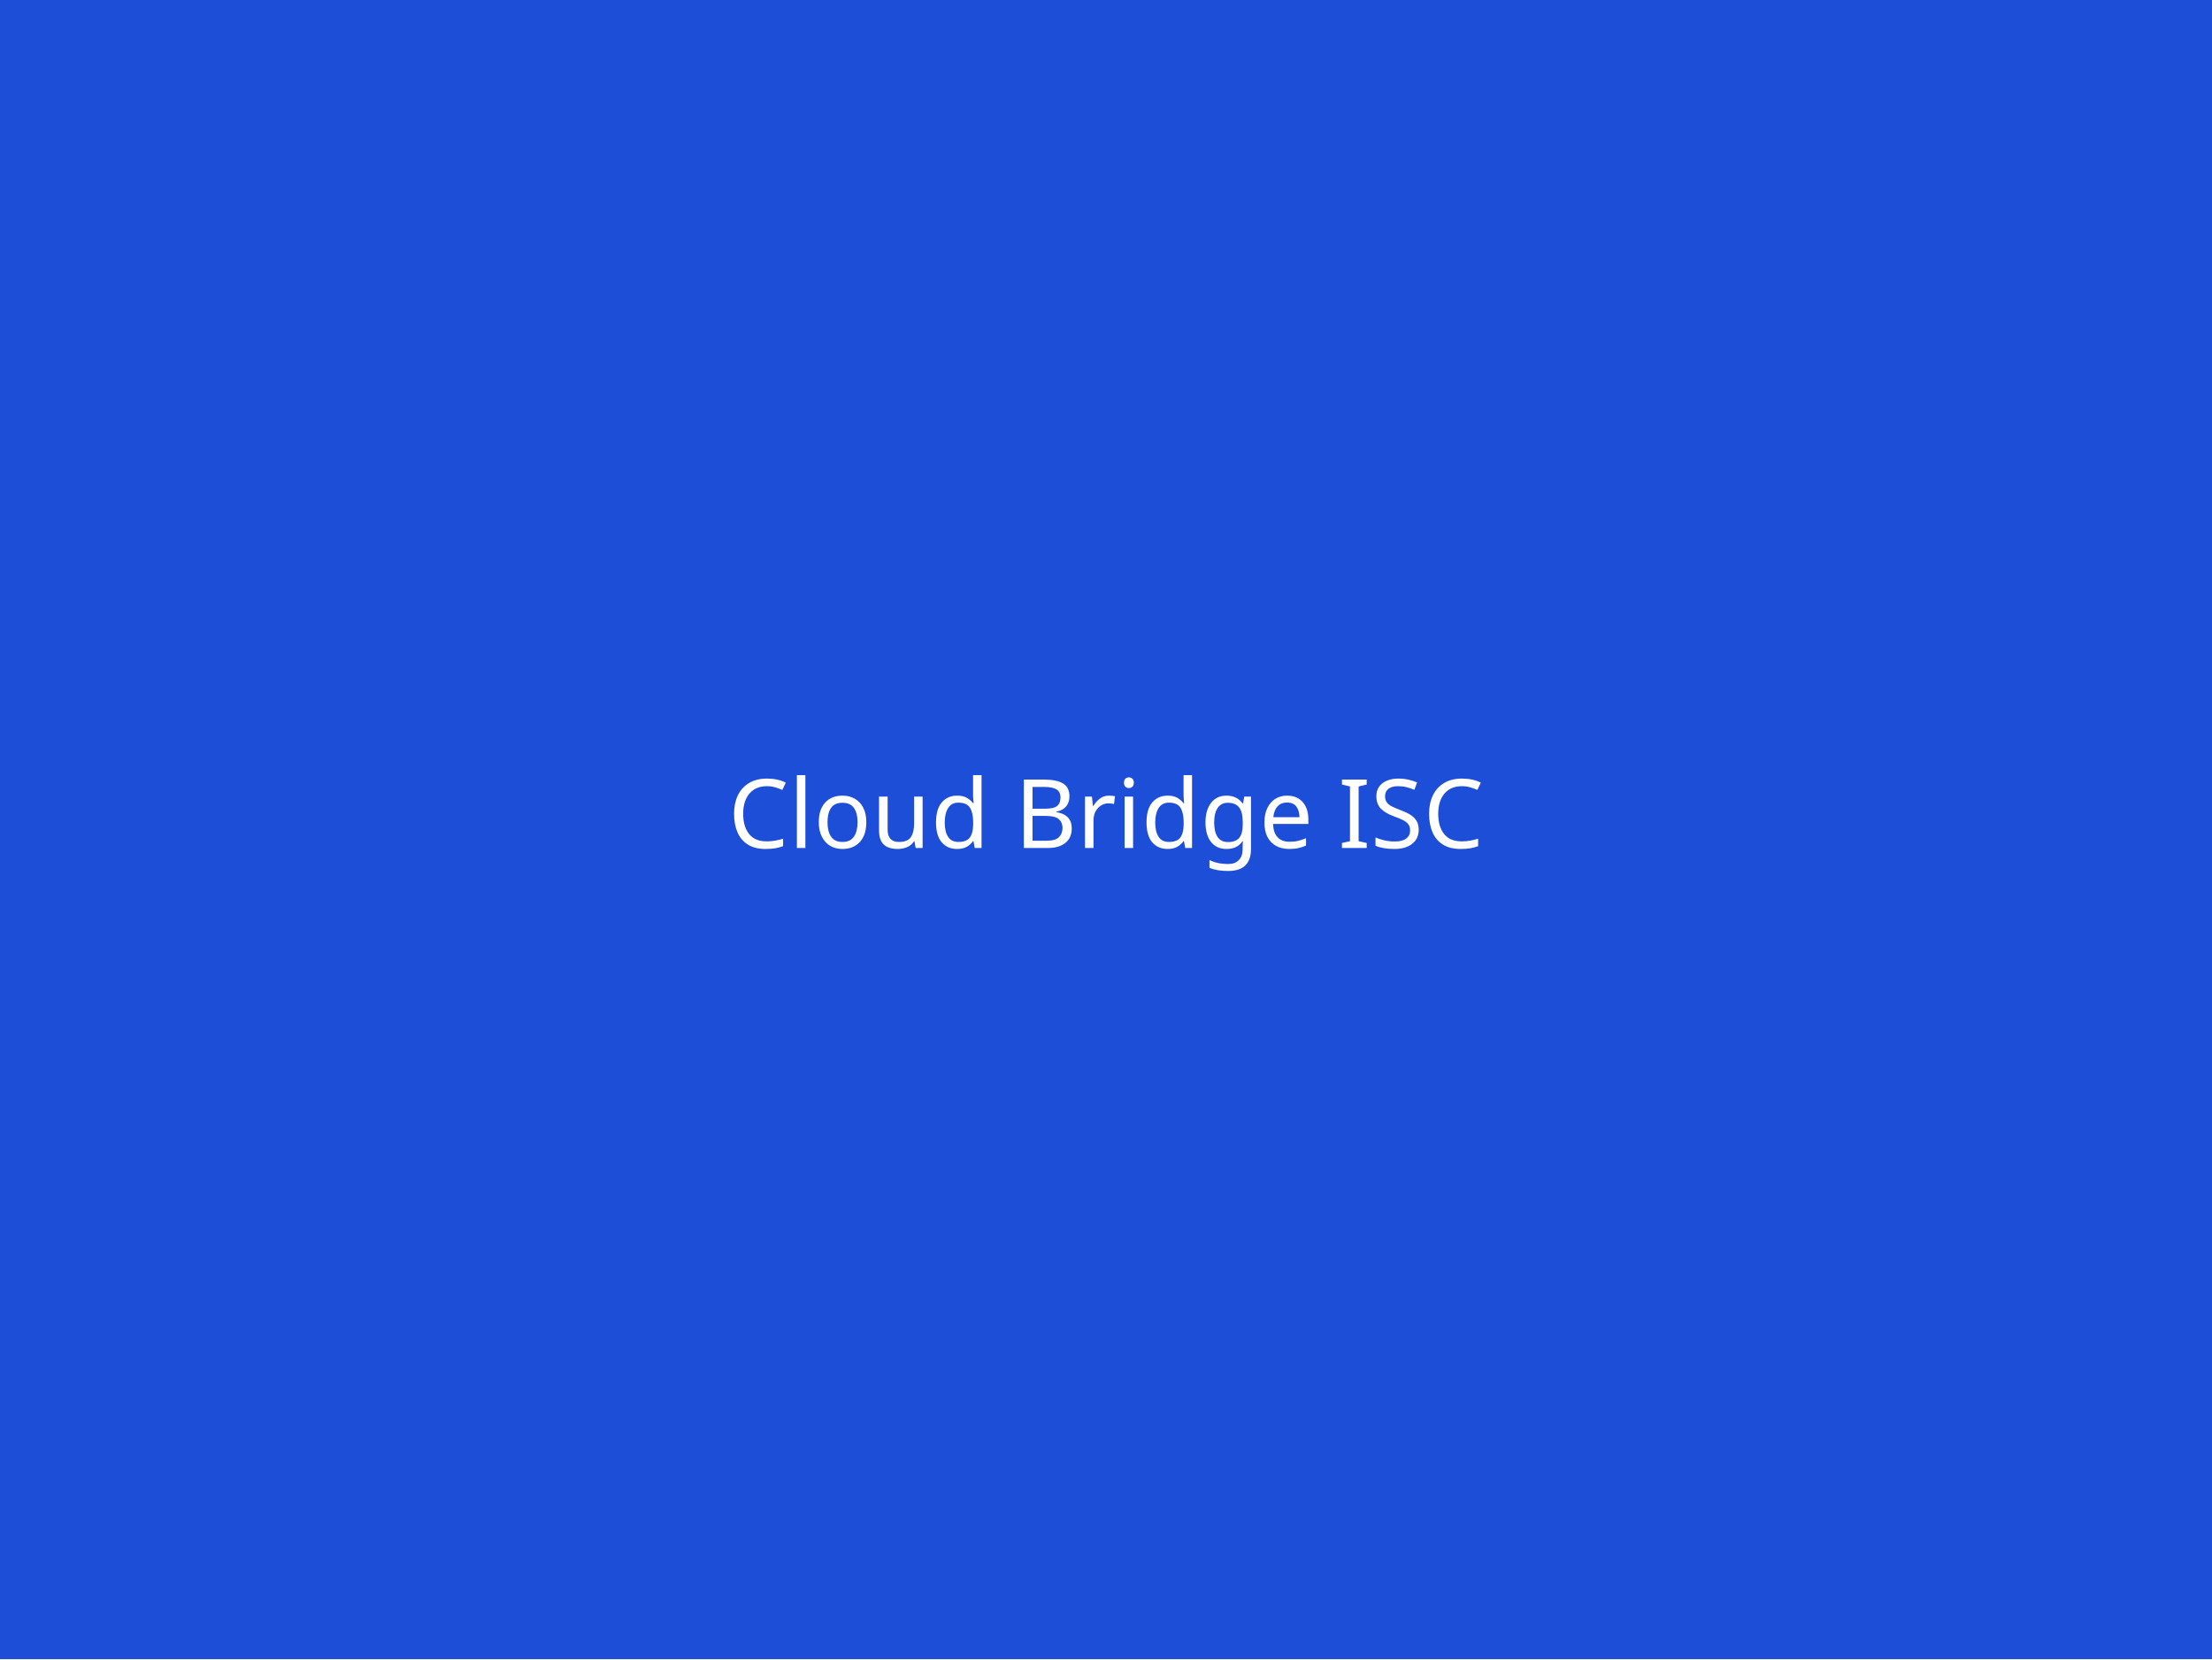
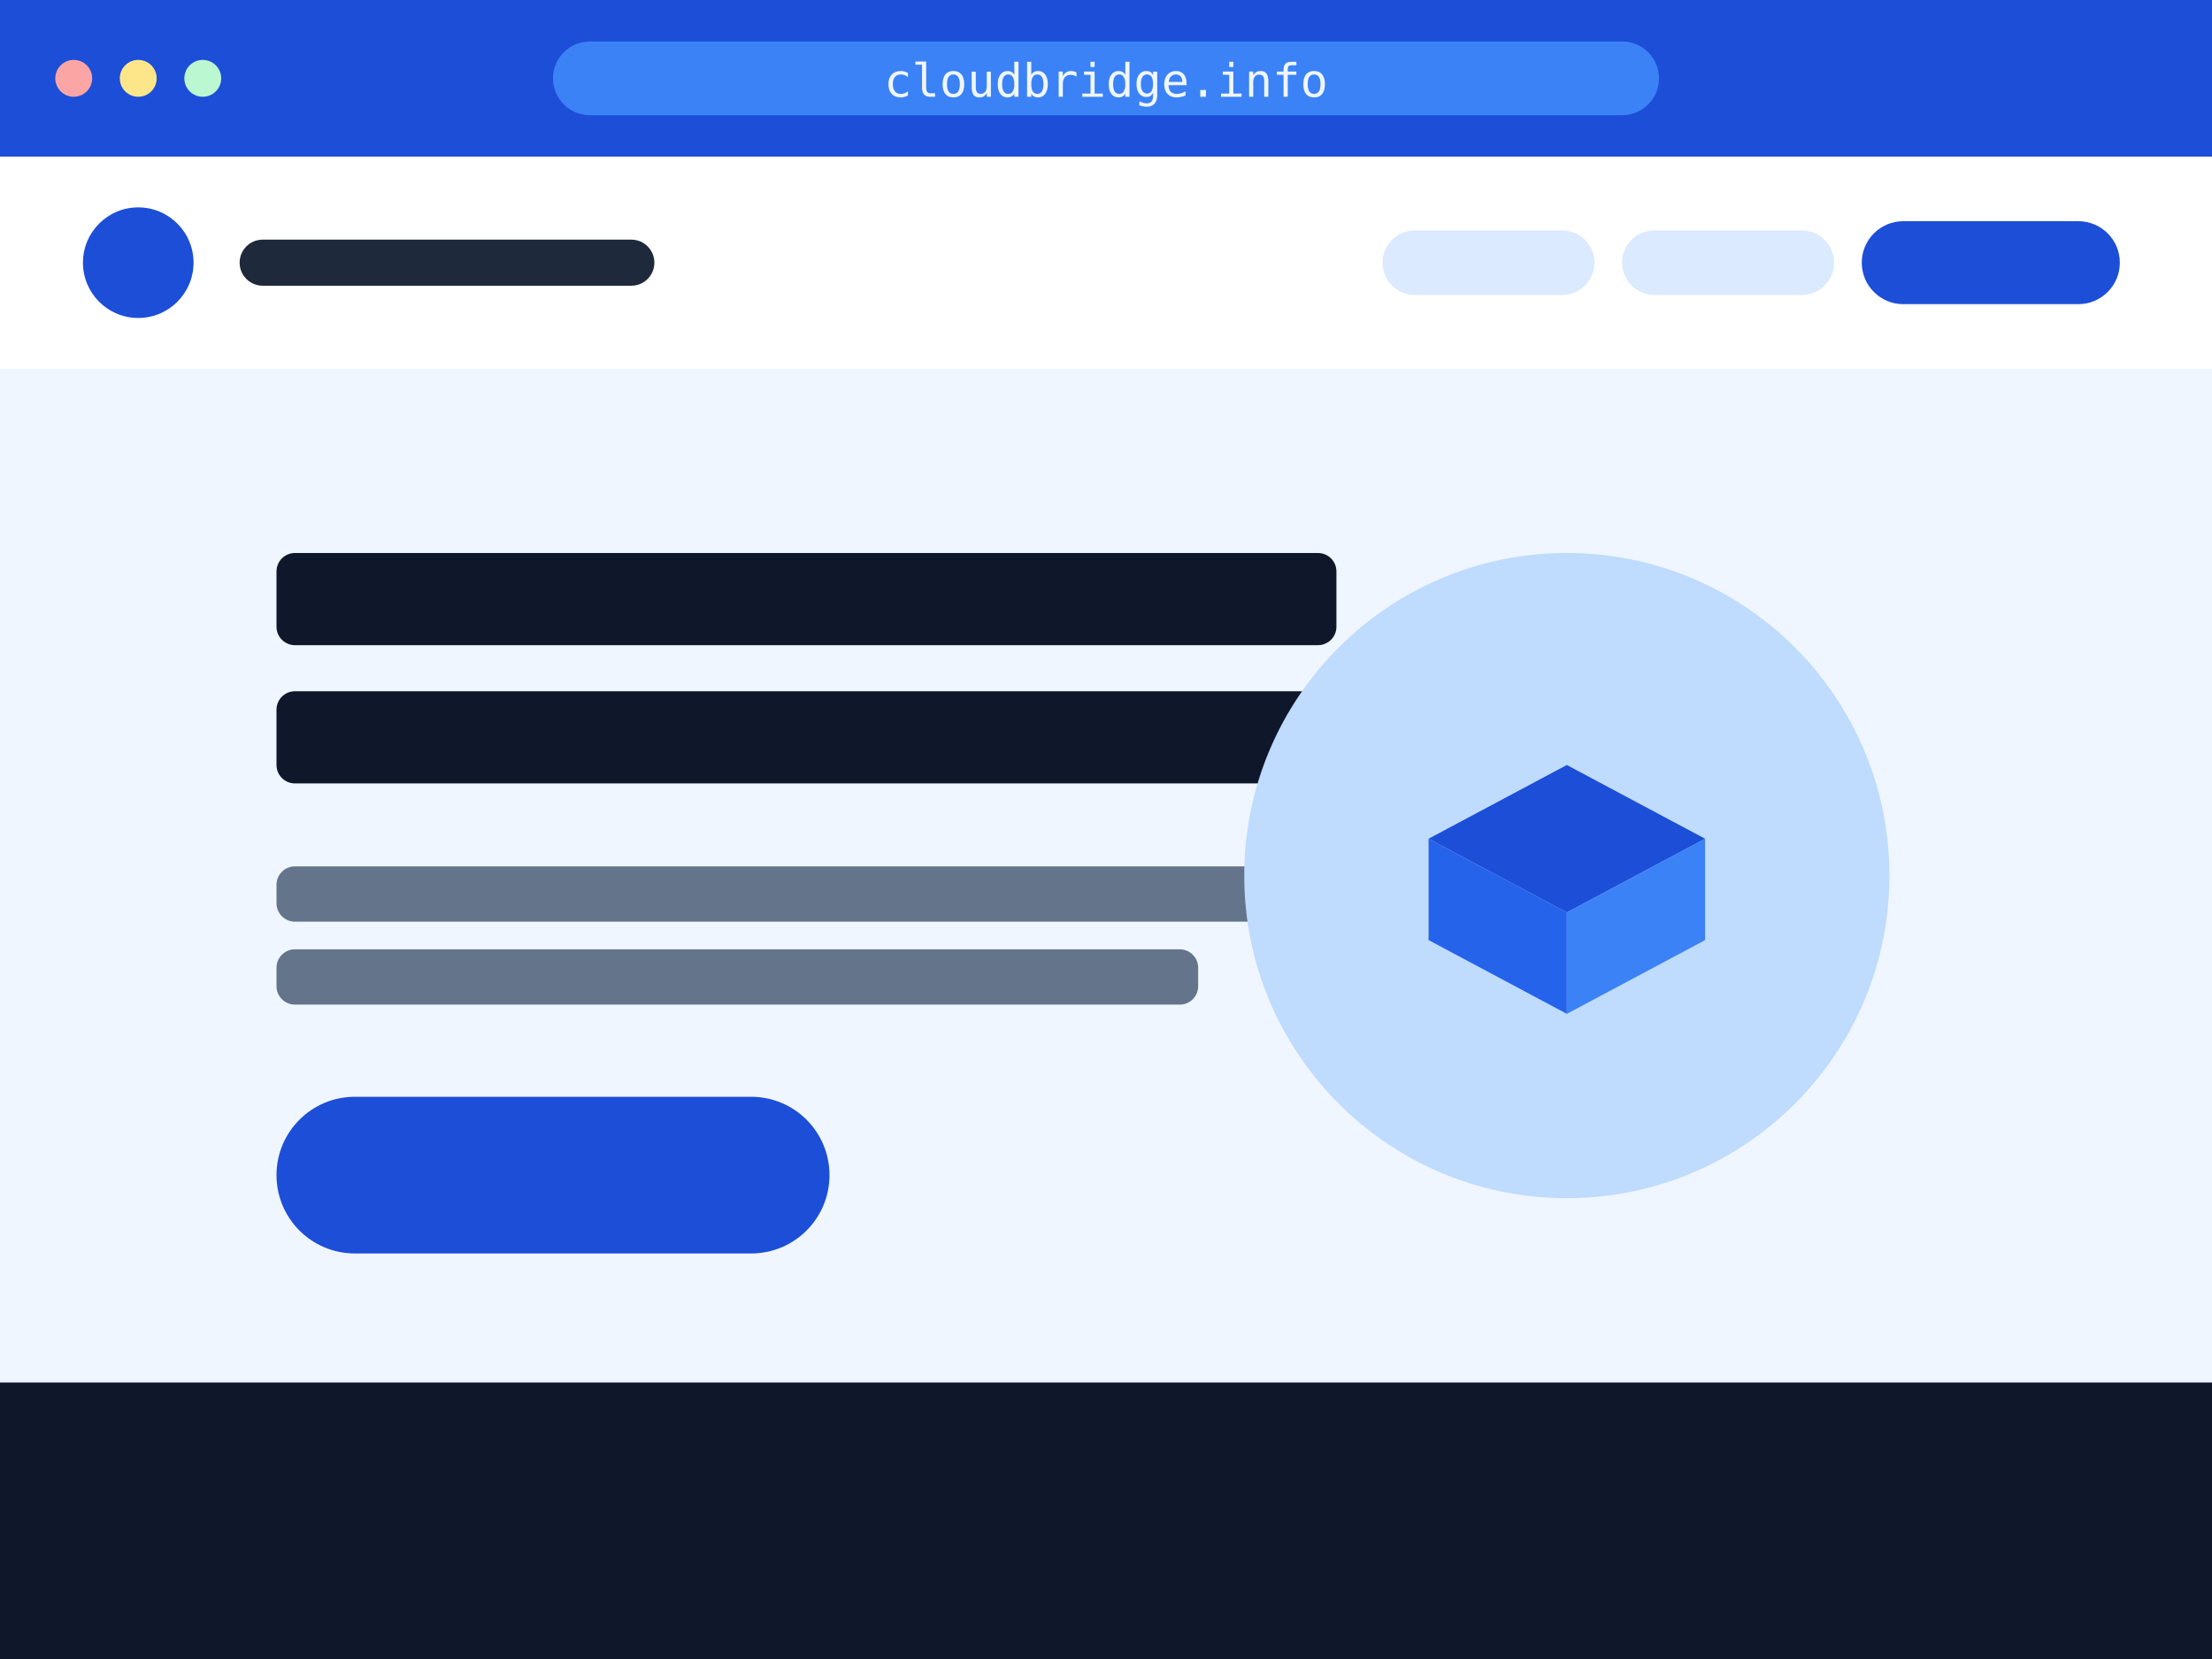
- <svg xmlns="http://www.w3.org/2000/svg" width="600" height="450" viewBox="0 0 600 450">
-   <rect width="600" height="450" fill="#1D4ED8" />
-   <text x="300" y="230" font-family="sans-serif" font-size="26" fill="#ffffff" text-anchor="middle">Cloud Bridge ISC</text>
+ <svg xmlns="http://www.w3.org/2000/svg" viewBox="0 0 480 360">
+   <rect width="480" height="360" fill="#EFF6FF" />
+   <rect width="480" height="34" fill="#1D4ED8" />
+   <circle cx="16" cy="17" r="4" fill="#FCA5A5" />
+   <circle cx="30" cy="17" r="4" fill="#FDE68A" />
+   <circle cx="44" cy="17" r="4" fill="#BBF7D0" />
+   <rect x="120" y="9" width="240" height="16" rx="8" fill="#3B82F6" />
+   <text x="240" y="21" font-family="monospace" font-size="10" fill="#EFF6FF" text-anchor="middle">cloudbridge.info</text>
+   <rect x="0" y="34" width="480" height="46" fill="#FFFFFF" />
+   <circle cx="30" cy="57" r="12" fill="#1D4ED8" />
+   <rect x="52" y="52" width="90" height="10" rx="5" fill="#1E293B" />
+   <rect x="300" y="50" width="46" height="14" rx="7" fill="#DBEAFE" />
+   <rect x="352" y="50" width="46" height="14" rx="7" fill="#DBEAFE" />
+   <rect x="404" y="48" width="56" height="18" rx="9" fill="#1D4ED8" />
+   <rect x="60" y="120" width="230" height="20" rx="4" fill="#0F172A" />
+   <rect x="60" y="150" width="300" height="20" rx="4" fill="#0F172A" />
+   <rect x="60" y="188" width="240" height="12" rx="4" fill="#64748B" />
+   <rect x="60" y="206" width="200" height="12" rx="4" fill="#64748B" />
+   <rect x="60" y="238" width="120" height="34" rx="17" fill="#1D4ED8" />
+   <g transform="translate(340,190)">
+     <circle cx="0" cy="0" r="70" fill="#BFDBFE" />
+     <path d="M-30 -8 L0 -24 L30 -8 L0 8 Z" fill="#1D4ED8" />
+     <path d="M-30 -8 L-30 14 L0 30 L0 8 Z" fill="#2563EB" />
+     <path d="M30 -8 L30 14 L0 30 L0 8 Z" fill="#3B82F6" />
+   </g>
+   <rect x="0" y="300" width="480" height="60" fill="#0F172A" />
</svg>
